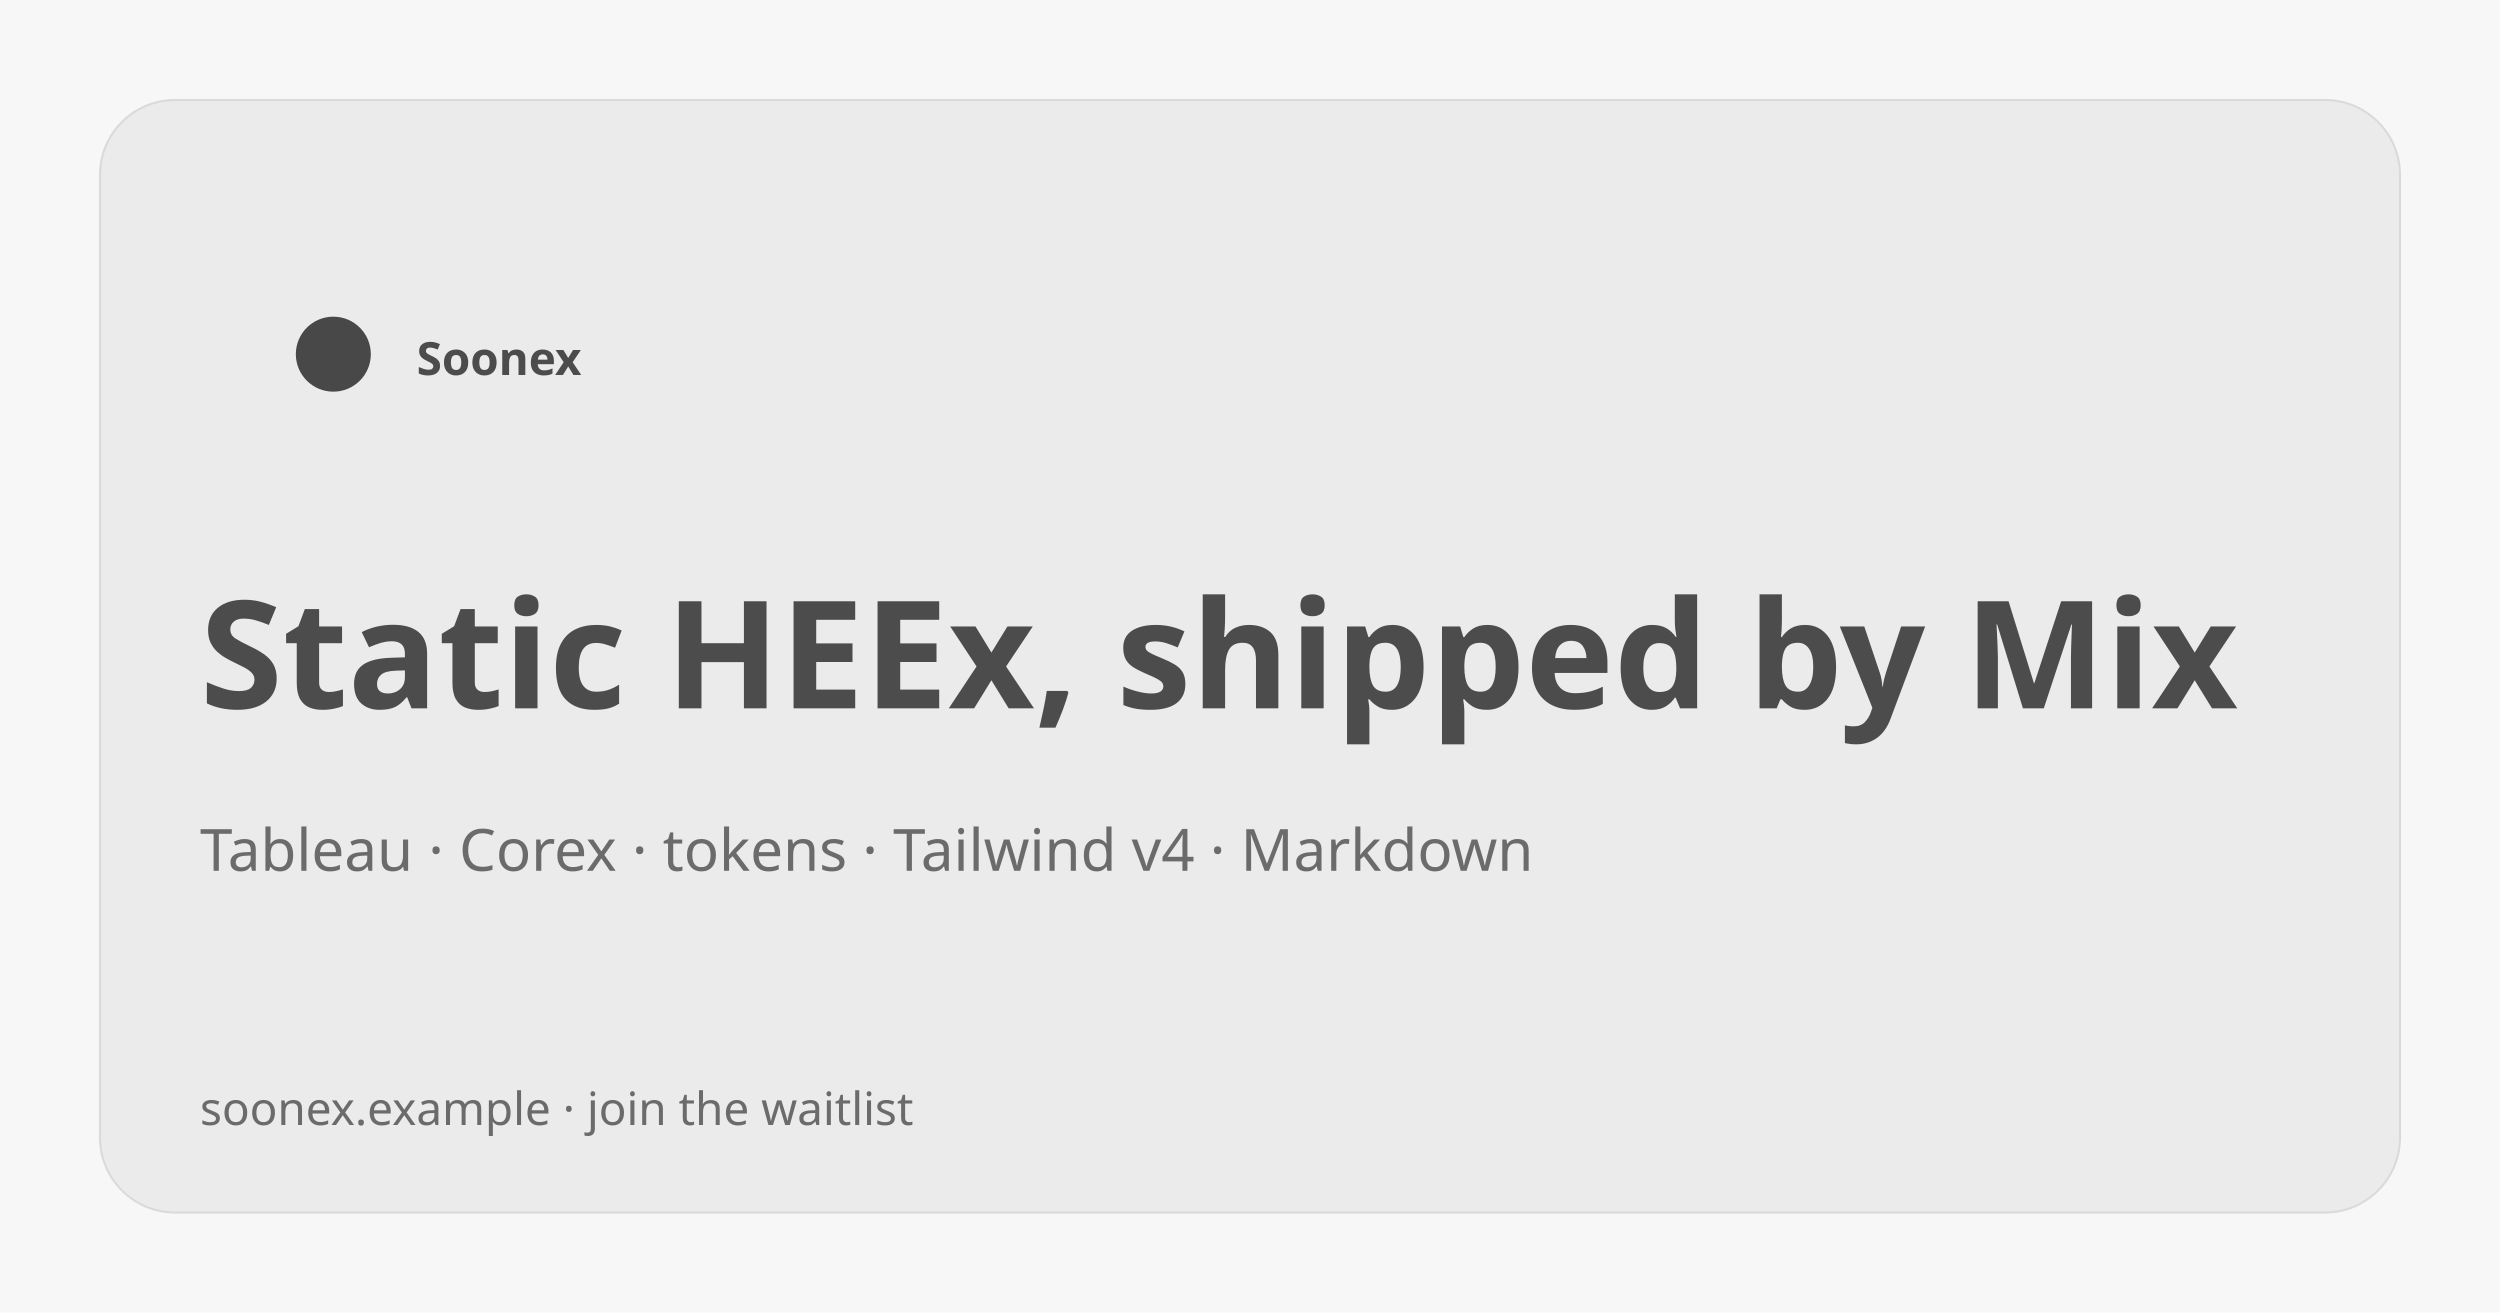
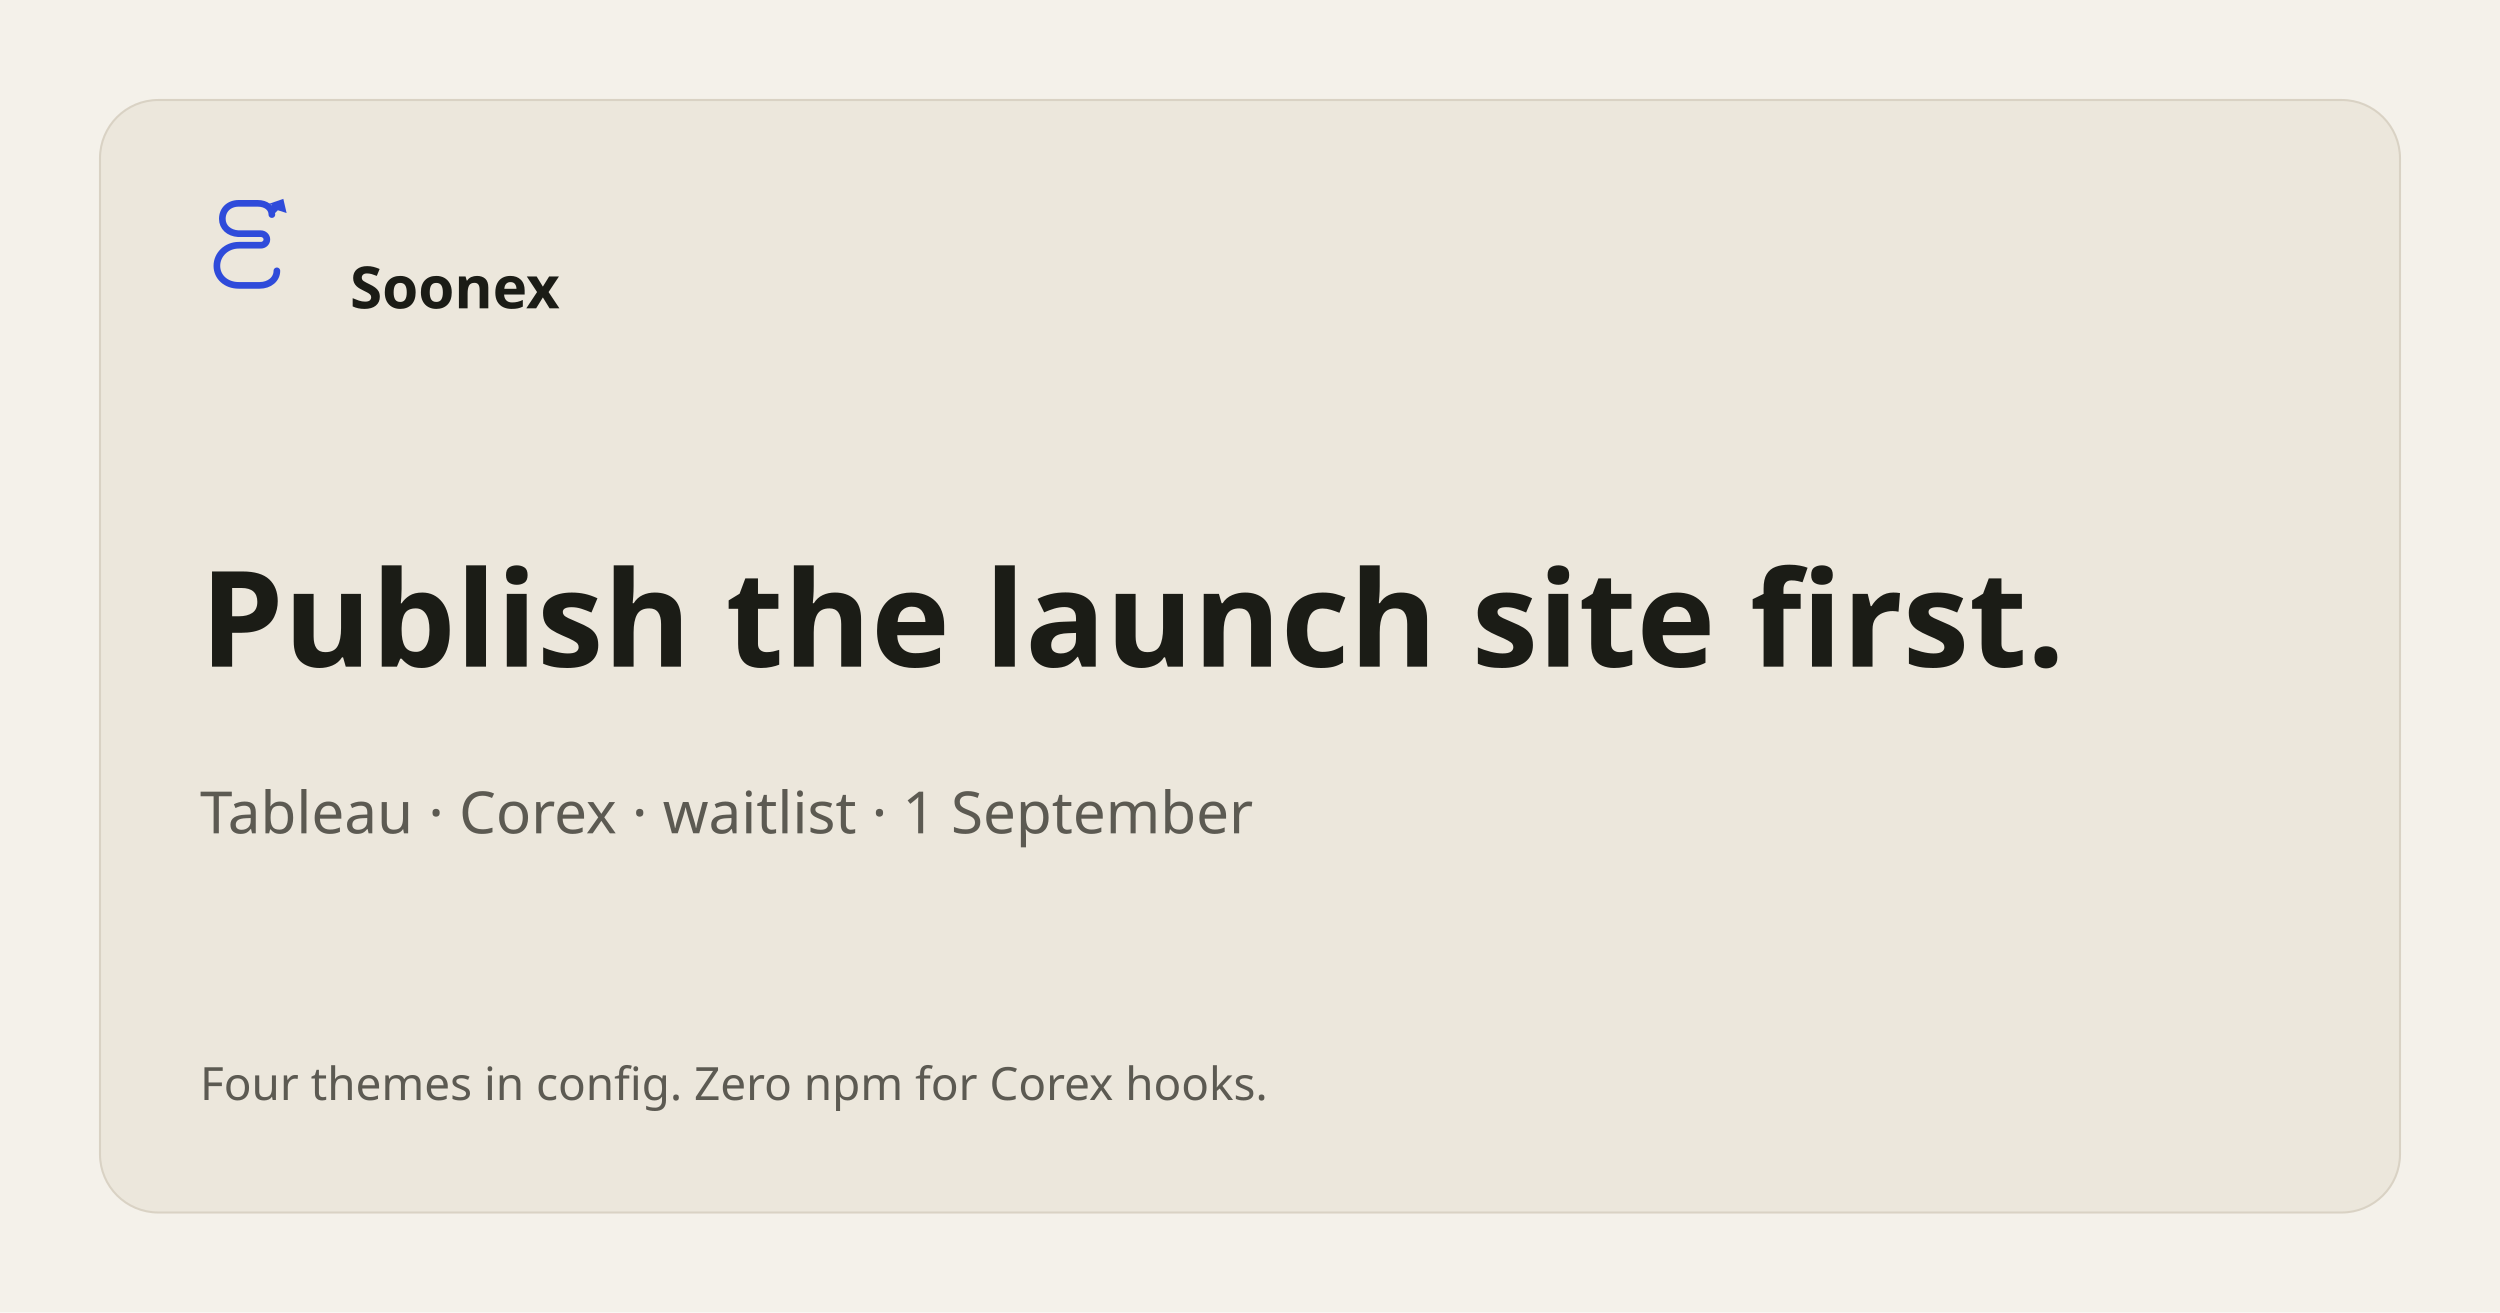
<svg xmlns="http://www.w3.org/2000/svg" width="1200" height="630" viewBox="0 0 1200 630" role="img" aria-label="Soonex">
-   <rect width="1200" height="630" fill="#f7f7f7" />
-   <rect x="48" y="48" width="1104" height="534" rx="36" fill="#ebebeb" stroke="#dadada" stroke-width="1" />
-   <circle cx="160" cy="170" r="18" fill="#484848" />
-   <text x="200" y="180" fill="#4c4c4c" font-family="system-ui, sans-serif" font-size="22" font-weight="600">Soonex</text>
-   <text x="96" y="340" fill="#4c4c4c" font-family="system-ui, sans-serif" font-size="72" font-weight="800">Static HEEx, shipped by Mix</text>
-   <text x="96" y="418" fill="#6b6b6b" font-family="system-ui, sans-serif" font-size="28">Tableau · Corex · tokens · Tailwind v4 · Markdown</text>
-   <text x="96" y="540" fill="#6b6b6b" font-family="system-ui, sans-serif" font-size="22">soonex.example · join the waitlist</text>
+   <rect width="1200" height="630" fill="#f4f1ea" />
+   <rect x="48" y="48" width="1104" height="534" rx="28" fill="#ece7dc" stroke="#d9d2c4" stroke-width="1" />
+   <g transform="translate(96 92)" fill="none" stroke="#2F4BDA" stroke-width="3.2" stroke-linecap="round" stroke-linejoin="round">
+     <path d="M34.5 11c0-3.15-2.73-5.4-6.82-5.4H18.6C13.92 5.6 10.72 8.7 10.72 13.05c0 3.97 3.08 6.82 7.65 7.12h10.8c1.62 0 2.92 1.23 2.92 2.77s-1.3 2.77-2.92 2.77H18.6c-5.85 0-10.5 4.42-10.5 9.9 0 5.32 4.35 9.37 10.5 9.37h10.05c4.72 0 8.25-3 8.25-6.97" />
+   </g>
+   <path transform="translate(96 92)" d="M31.7 6.3 40 3.45l1.57 6.82-4.2-1.35-2.1 2.1-2.7-2.7 2.1-2.1z" fill="#2F4BDA" />
+   <text x="168" y="148" fill="#1b1c16" font-family="ui-sans-serif, system-ui, sans-serif" font-size="28" font-weight="700">Soonex</text>
+   <text x="96" y="320" fill="#1b1c16" font-family="ui-sans-serif, system-ui, sans-serif" font-size="64" font-weight="800">Publish the launch site first.</text>
+   <text x="96" y="400" fill="#5c5a52" font-family="ui-sans-serif, system-ui, sans-serif" font-size="28">Tableau · Corex · waitlist · 1 September</text>
+   <text x="96" y="528" fill="#5c5a52" font-family="ui-sans-serif, system-ui, sans-serif" font-size="22">Four themes in config. Zero npm for Corex hooks.</text>
</svg>
